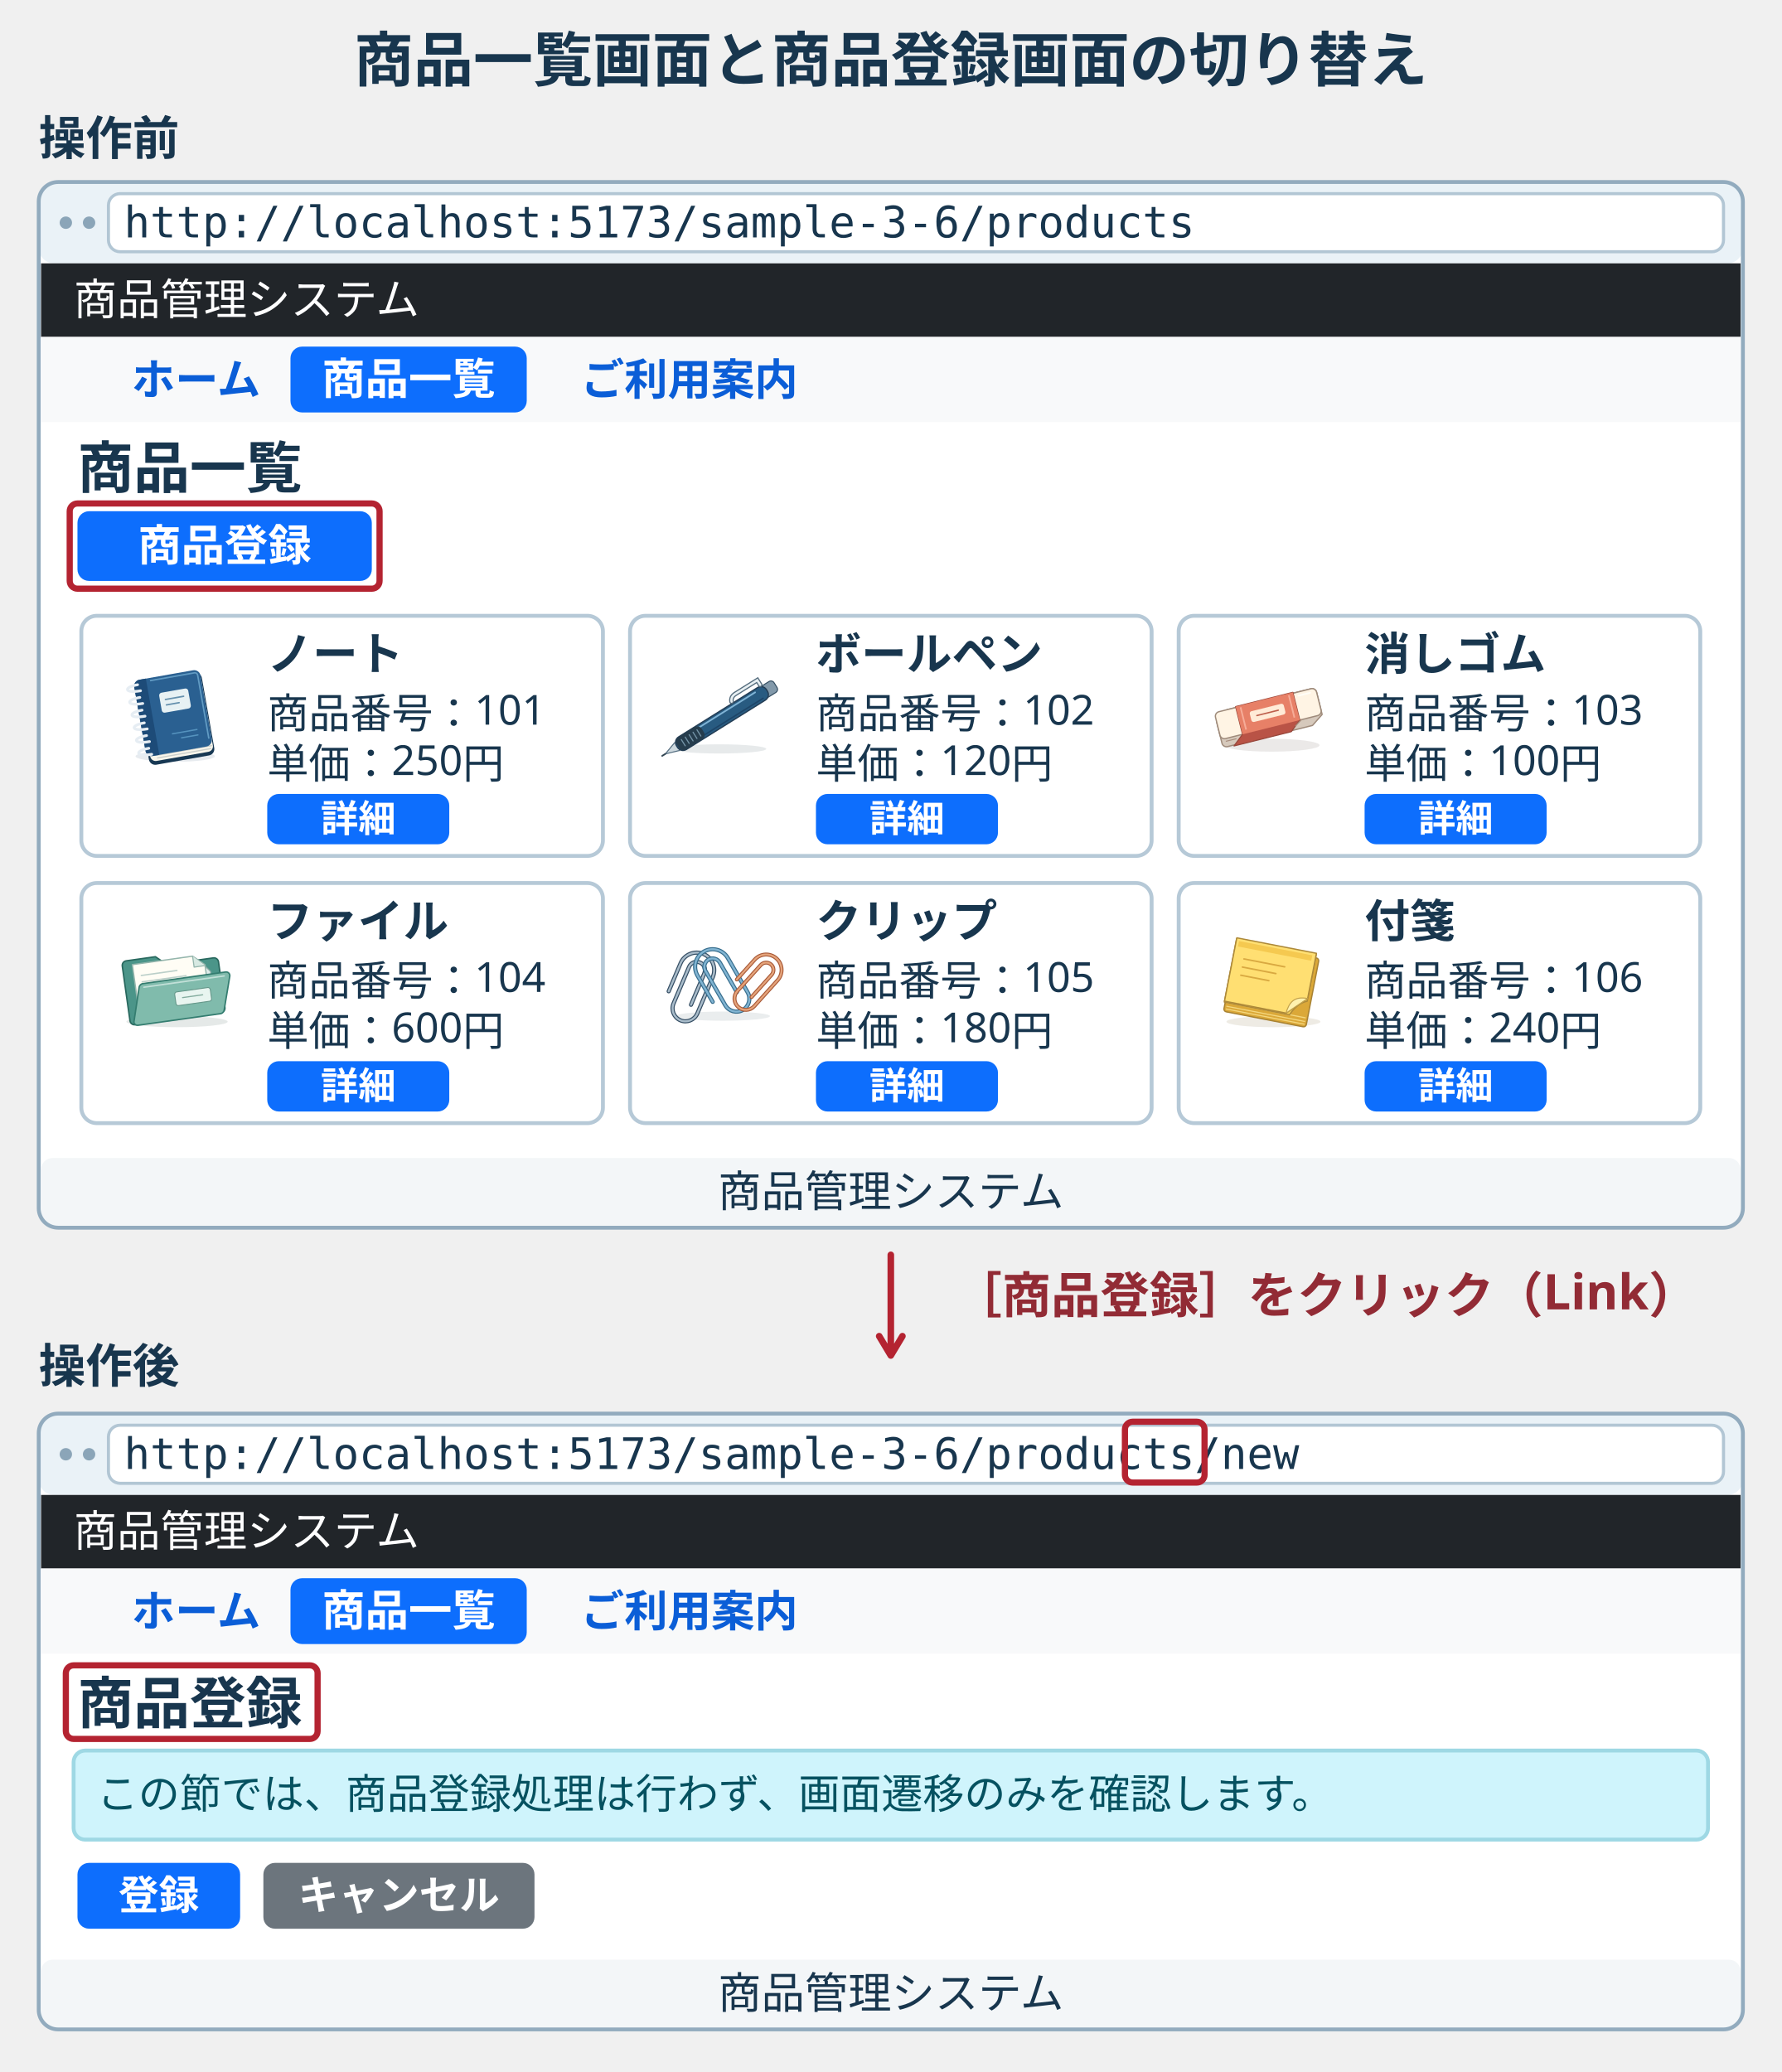
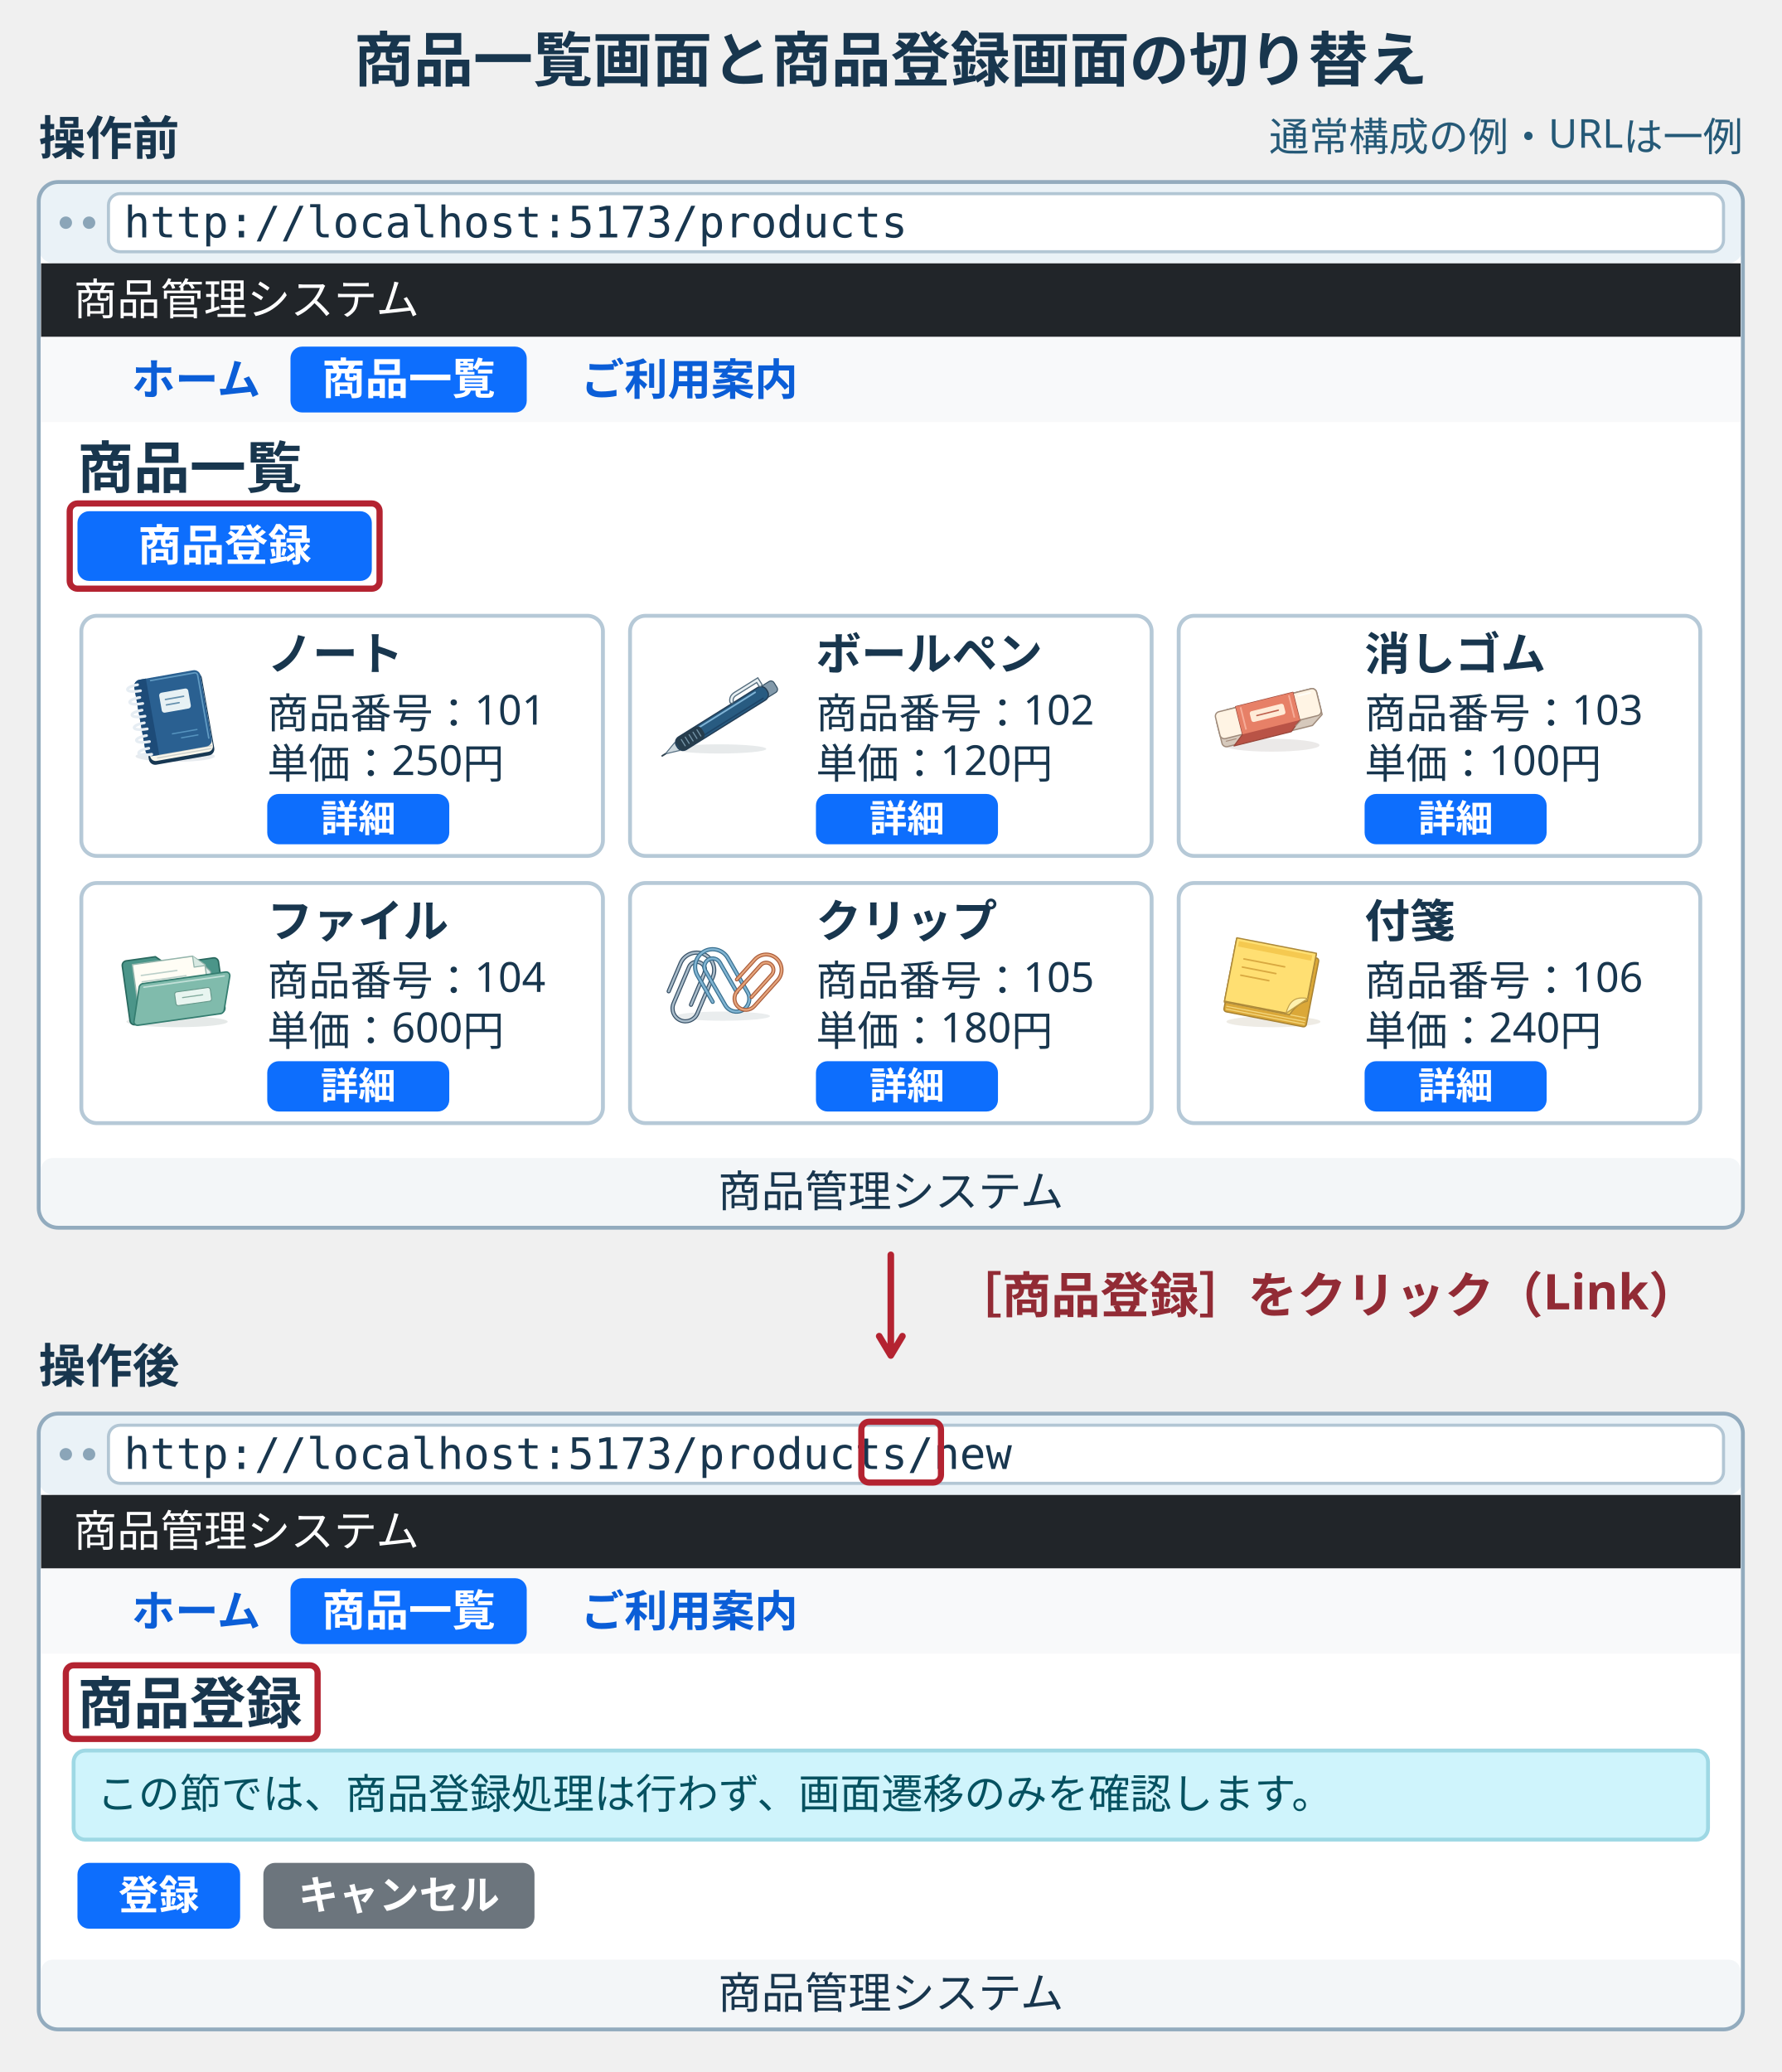
<svg xmlns="http://www.w3.org/2000/svg" width="460" height="535" viewBox="0 0 460 535" font-family="Meiryo, sans-serif" role="img">
  <text x="230" y="21" font-size="15.4" fill="#18364e" text-anchor="middle" font-weight="700">商品一覧画面と商品登録画面の切り替え</text>
  <text x="10" y="40" font-size="12.1" fill="#18364e" text-anchor="start" font-weight="700">操作前</text>
  <rect x="10" y="47" width="440" height="270" rx="4" fill="#fff" />
  <rect x="10" y="47" width="440" height="21" rx="4" fill="#eaf2f7" />
  <circle cx="17" cy="57.5" r="1.6" fill="#8ba5b8" />
  <circle cx="23" cy="57.5" r="1.6" fill="#8ba5b8" />
  <rect x="28" y="50" width="417" height="15" rx="3" fill="#fff" stroke="#b2c6d4" stroke-width="0.8" />
-   <text x="32.00 38.19 44.37 50.56 56.75 62.93 69.12 75.31 81.50 87.68 93.87 100.06 106.24 112.43 118.62 124.80 130.99 137.18 143.36 149.55 155.74 161.92 168.11 174.30 180.49 186.67 192.86 199.05 205.23 211.42 217.61 223.79 229.98 236.17 242.35 248.54 254.73 260.91 267.10 273.29 279.48" y="61.3" font-size="11.2" fill="#18364e" font-family="Consolas, MS Gothic, monospace" xml:space="preserve">http://localhost:5173/sample-3-6/products</text>
+   <text x="32.00 38.19 44.37 50.56 56.75 62.93 69.12 75.31 81.50 87.68 93.87 100.06 106.24 112.43 118.62 124.80 130.99 137.18 143.36 149.55 155.74 161.92 168.11 174.30 180.49 186.67 192.86 199.05 205.23 211.42" y="61.3" font-size="11.2" fill="#18364e" font-family="Consolas, MS Gothic, monospace" xml:space="preserve">http://localhost:5173/products</text>
  <rect x="10.6" y="68" width="438.8" height="19" rx="0" fill="#212529" />
  <text x="19" y="81.3" font-size="11.2" fill="#fff" text-anchor="start">商品管理システム</text>
  <rect x="10.6" y="87" width="438.8" height="22" rx="0" fill="#f8f9fa" />
  <text x="34" y="102" font-size="11.2" fill="#0b5ed7" text-anchor="start" font-weight="700">ホーム</text>
  <rect x="75" y="89.5" width="61" height="17" rx="3" fill="#0d6efd" />
  <text x="105.5" y="101.808" font-size="11.2" fill="#fff" text-anchor="middle" font-weight="700">商品一覧</text>
  <text x="150" y="102" font-size="11.2" fill="#0b5ed7" text-anchor="start" font-weight="700">ご利用案内</text>
  <rect x="10.6" y="299" width="438.8" height="17.5" rx="3" fill="#f3f6f8" />
  <text x="230.0" y="311.6" font-size="11.2" fill="#18364e" text-anchor="middle">商品管理システム</text>
  <rect x="10" y="47" width="440" height="270" rx="5" fill="none" stroke="#92abbe" stroke-width="1" />
  <text x="20" y="126" font-size="14.5" fill="#18364e" text-anchor="start" font-weight="700">商品一覧</text>
  <rect x="20" y="132" width="76" height="18" rx="3" fill="#0d6efd" />
  <text x="58.0" y="144.808" font-size="11.2" fill="#fff" text-anchor="middle" font-weight="700">商品登録</text>
  <rect x="18" y="130" width="80" height="22" rx="2" fill="none" stroke="#b42331" stroke-width="1.6" />
  <rect x="21.0" y="159" width="134.67" height="62" rx="4" fill="#fff" stroke="#b6c9d7" stroke-width="1" />
  <g transform="translate(25.0 171) scale(0.238)">
    <ellipse cx="85" cy="102" rx="43" ry="6" fill="#24456b" opacity=".11" />
    <g transform="rotate(-10 84 60)">
      <rect x="49" y="16" width="72" height="91" rx="7" fill="#173853" />
      <rect x="51" y="18" width="69" height="85" rx="6" fill="#f9f6eb" />
      <path d="M58 97h61m-61 3h60" fill="none" stroke="#cbcfcb" stroke-width="1.3" />
      <rect x="47" y="13" width="73" height="84" rx="7" fill="#2a6091" />
      <path d="M54 13h7v84h-7a7 7 0 0 1-7-7V20a7 7 0 0 1 7-7Z" fill="#1d4b78" />
      <path d="M65 16h49a3 3 0 0 1 3 3v70" fill="none" stroke="#619bc3" stroke-width="1.6" />
      <rect x="72" y="31" width="32" height="22" rx="3" fill="#e7f1f4" />
      <path d="M78 39h20m-20 6h14" stroke="#6590ad" stroke-width="1.6" stroke-linecap="round" />
      <path d="M79 77h27m-18 6h18" stroke="#5593be" stroke-width="1.4" stroke-linecap="round" />
      <g fill="none" stroke="#e6edf3" stroke-width="3" stroke-linecap="round">
        <path d="M53 25c-18 0-18-7-2-7m2 21c-18 0-18-7-2-7m2 21c-18 0-18-7-2-7m2 21c-18 0-18-7-2-7m2 21c-18 0-18-7-2-7m2 21c-18 0-18-7-2-7" />
      </g>
    </g>
  </g>
  <text x="69.0" y="173" font-size="11.7" fill="#18364e" text-anchor="start" font-weight="700">ノート</text>
  <text x="69.0" y="188" font-size="10.7" fill="#18364e" text-anchor="start">商品番号：101</text>
  <text x="69.0" y="201" font-size="10.7" fill="#18364e" text-anchor="start">単価：250円</text>
  <rect x="69.0" y="205" width="47" height="13" rx="3" fill="#0d6efd" />
  <text x="92.5" y="214.798" font-size="9.7" fill="#fff" text-anchor="middle" font-weight="700">詳細</text>
  <rect x="162.67" y="159" width="134.67" height="62" rx="4" fill="#fff" stroke="#b6c9d7" stroke-width="1" />
  <g transform="translate(166.67 171) scale(0.238)">
    <ellipse cx="80" cy="94" rx="51" ry="5" fill="#22424d" opacity=".11" />
    <g transform="rotate(-32 84 58)">
      <path d="M24 55 9 60l15 5 8-5Z" fill="#cdd8de" stroke="#536c7f" stroke-width="1.1" />
      <path d="M9 60H5" stroke="#334653" stroke-width="1.8" stroke-linecap="round" />
      <rect x="133" y="53" width="17" height="14" rx="4" fill="#8299aa" stroke="#344e61" stroke-width="1.1" />
      <rect x="24" y="52" width="115" height="16" rx="7" fill="#285b81" stroke="#233d55" stroke-width="1.4" />
      <path d="M30 55h97" stroke="#80b4d6" stroke-width="1.8" stroke-linecap="round" />
      <path d="M33 65h98" stroke="#1d4568" stroke-width="1.6" stroke-linecap="round" />
      <rect x="25" y="52" width="32" height="16" rx="6" fill="#263d4d" />
      <path d="M32 56v8m5-8v8m5-8v8m5-8v8m5-8v8" stroke="#7595a8" stroke-width="1.2" stroke-linecap="round" />
      <path d="M136 51v-6h-28q-6 0-8 5" fill="none" stroke="#556c7d" stroke-width="5" stroke-linecap="round" />
      <path d="M136 51v-6h-28q-6 0-8 5" fill="none" stroke="#e8f0f3" stroke-width="2.5" stroke-linecap="round" />
    </g>
  </g>
  <text x="210.67" y="173" font-size="11.7" fill="#18364e" text-anchor="start" font-weight="700">ボールペン</text>
  <text x="210.67" y="188" font-size="10.7" fill="#18364e" text-anchor="start">商品番号：102</text>
  <text x="210.67" y="201" font-size="10.7" fill="#18364e" text-anchor="start">単価：120円</text>
  <rect x="210.67" y="205" width="47" height="13" rx="3" fill="#0d6efd" />
  <text x="234.17" y="214.798" font-size="9.7" fill="#fff" text-anchor="middle" font-weight="700">詳細</text>
  <rect x="304.33" y="159" width="134.67" height="62" rx="4" fill="#fff" stroke="#b6c9d7" stroke-width="1" />
  <g transform="translate(308.33 171) scale(0.238)">
    <ellipse cx="84" cy="90" rx="52" ry="7" fill="#4b3931" opacity=".11" />
    <g transform="rotate(-14 84 60)">
      <path d="M39 40h94a5 5 0 0 1 5 5v25l-13 9H30a5 5 0 0 1-5-5V50Z" fill="#d6c9bc" stroke="#9f8b7b" stroke-width="1.4" stroke-linejoin="round" />
      <rect x="25" y="40" width="113" height="30" rx="5" fill="#fff4e4" stroke="#9f8b7b" stroke-width="1.4" />
      <path d="M49 39h64v31l-12 10H37l12-10Z" fill="#b95346" stroke="#98473b" stroke-width="1.2" stroke-linejoin="round" />
      <path d="M49 39h64v31H49Z" fill="#e78067" />
      <path d="M54 41v25m54-25v25" stroke="#f6ac98" stroke-width="1.8" />
      <rect x="62" y="48" width="38" height="12" rx="2.5" fill="#ffebd7" />
      <path d="M69 54h24" stroke="#bd5f4c" stroke-width="1.5" stroke-linecap="round" />
      <path d="M118 44h13" stroke="#fffdf7" stroke-width="1.9" stroke-linecap="round" />
      <path d="M30 73h11m66 2 8-5" stroke="#a88f7e" stroke-width="1.1" stroke-linecap="round" />
    </g>
  </g>
  <text x="352.33" y="173" font-size="11.7" fill="#18364e" text-anchor="start" font-weight="700">消しゴム</text>
  <text x="352.33" y="188" font-size="10.7" fill="#18364e" text-anchor="start">商品番号：103</text>
  <text x="352.33" y="201" font-size="10.7" fill="#18364e" text-anchor="start">単価：100円</text>
  <rect x="352.33" y="205" width="47" height="13" rx="3" fill="#0d6efd" />
  <text x="375.83" y="214.798" font-size="9.7" fill="#fff" text-anchor="middle" font-weight="700">詳細</text>
  <rect x="21.0" y="228" width="134.67" height="62" rx="4" fill="#fff" stroke="#b6c9d7" stroke-width="1" />
  <g transform="translate(25.0 240) scale(0.238)">
    <ellipse cx="87" cy="100" rx="55" ry="6" fill="#24473c" opacity=".12" />
    <g transform="rotate(-8 84 60)" stroke-linejoin="round">
      <path d="M31 32a5 5 0 0 1 5-5h32l11 10h51a5 5 0 0 1 5 5v50a5 5 0 0 1-5 5H36a5 5 0 0 1-5-5Z" fill="#4b9589" stroke="#28685e" stroke-width="1.6" />
      <path d="M48 41h69l8 10v36H48Z" fill="#dfece9" stroke="#89a9a3" stroke-width="1.2" />
      <path d="M42 32h66l12 11v40H42Z" fill="#fffdf5" stroke="#94b5ac" stroke-width="1.4" />
      <path d="M108 32v12h12" fill="#d7e9e2" stroke="#94b5ac" stroke-width="1.2" />
      <path d="M50 45h39m-39 7h48m-48 7h35" stroke="#bbcfc9" stroke-width="1.5" stroke-linecap="round" />
      <path d="M35 94 46 57a5 5 0 0 1 4-3h91a4 4 0 0 1 4 5l-11 35a5 5 0 0 1-4 4H39a4 4 0 0 1-4-4Z" fill="#80bbac" stroke="#347d70" stroke-width="1.6" />
      <path d="M51 58h88" stroke="#c2e0d8" stroke-width="1.6" stroke-linecap="round" />
      <rect x="83" y="68" width="39" height="15" rx="2.5" fill="#e8f5f0" stroke="#649789" stroke-width="1" />
      <path d="M91 75h22" stroke="#83ac9e" stroke-width="1.25" stroke-linecap="round" />
    </g>
  </g>
  <text x="69.0" y="242" font-size="11.7" fill="#18364e" text-anchor="start" font-weight="700">ファイル</text>
  <text x="69.0" y="257" font-size="10.7" fill="#18364e" text-anchor="start">商品番号：104</text>
  <text x="69.0" y="270" font-size="10.7" fill="#18364e" text-anchor="start">単価：600円</text>
  <rect x="69.0" y="274" width="47" height="13" rx="3" fill="#0d6efd" />
  <text x="92.5" y="283.798" font-size="9.7" fill="#fff" text-anchor="middle" font-weight="700">詳細</text>
  <rect x="162.67" y="228" width="134.67" height="62" rx="4" fill="#fff" stroke="#b6c9d7" stroke-width="1" />
  <g transform="translate(166.67 240) scale(0.238)">
    <ellipse cx="84" cy="94" rx="51" ry="5" fill="#294653" opacity=".10" />
    <g fill="none" stroke-linecap="round" stroke-linejoin="round">
      <g transform="translate(6 7) rotate(23 48 56)">
        <path d="M51 75V38a9 9 0 0 0-18 0v43a14 14 0 0 0 28 0V38a19 19 0 0 0-38 0v33" stroke="#344d63" stroke-width="4.5" />
        <path d="M51 75V38a9 9 0 0 0-18 0v43a14 14 0 0 0 28 0V38a19 19 0 0 0-38 0v33" stroke="#a9bcca" stroke-width="2.3" />
      </g>
      <g transform="translate(39 -3) rotate(-30 48 56)">
        <path d="M51 75V38a9 9 0 0 0-18 0v43a14 14 0 0 0 28 0V38a19 19 0 0 0-38 0v33" stroke="#366d8d" stroke-width="4.5" />
        <path d="M51 75V38a9 9 0 0 0-18 0v43a14 14 0 0 0 28 0V38a19 19 0 0 0-38 0v33" stroke="#81b4d2" stroke-width="2.3" />
      </g>
      <g transform="translate(76 12) rotate(42 48 56) scale(.88)">
        <path d="M51 75V38a9 9 0 0 0-18 0v43a14 14 0 0 0 28 0V38a19 19 0 0 0-38 0v33" stroke="#a85937" stroke-width="4.8" />
        <path d="M51 75V38a9 9 0 0 0-18 0v43a14 14 0 0 0 28 0V38a19 19 0 0 0-38 0v33" stroke="#e5a47b" stroke-width="2.4" />
      </g>
    </g>
  </g>
  <text x="210.67" y="242" font-size="11.7" fill="#18364e" text-anchor="start" font-weight="700">クリップ</text>
  <text x="210.67" y="257" font-size="10.7" fill="#18364e" text-anchor="start">商品番号：105</text>
  <text x="210.67" y="270" font-size="10.7" fill="#18364e" text-anchor="start">単価：180円</text>
  <rect x="210.67" y="274" width="47" height="13" rx="3" fill="#0d6efd" />
  <text x="234.17" y="283.798" font-size="9.7" fill="#fff" text-anchor="middle" font-weight="700">詳細</text>
  <rect x="304.33" y="228" width="134.67" height="62" rx="4" fill="#fff" stroke="#b6c9d7" stroke-width="1" />
  <g transform="translate(308.33 240) scale(0.238)">
    <ellipse cx="86" cy="100" rx="51" ry="6" fill="#6b551d" opacity=".12" />
    <g transform="rotate(11 83 61)" stroke-linejoin="round">
      <rect x="38" y="22" width="91" height="76" rx="3" fill="#dba838" stroke="#a88232" stroke-width="1.4" />
      <path d="M40 88h87m-87 4h87m-87 3h87" stroke="#f4d77e" stroke-width="1.2" />
      <path d="M37 18h88v52q-10 4-16 18H37Z" fill="#f7d35c" stroke="#ad8939" stroke-width="1.4" />
      <path d="M37 17h88v50l-20 20H37Z" fill="#ffdf72" stroke="#ad8939" stroke-width="1.4" />
      <path d="M105 87c1-12 5-20 20-20l-20 20Z" fill="#fff1ae" stroke="#c2a14b" stroke-width="1.1" />
      <path d="M40 20h81v6H40Z" fill="#f5c950" />
      <path d="M49 38h45m-45 9h37m-37 9h31" stroke="#d9a941" stroke-width="1.7" stroke-linecap="round" />
    </g>
  </g>
  <text x="352.33" y="242" font-size="11.7" fill="#18364e" text-anchor="start" font-weight="700">付箋</text>
  <text x="352.33" y="257" font-size="10.7" fill="#18364e" text-anchor="start">商品番号：106</text>
  <text x="352.33" y="270" font-size="10.7" fill="#18364e" text-anchor="start">単価：240円</text>
  <rect x="352.33" y="274" width="47" height="13" rx="3" fill="#0d6efd" />
  <text x="375.83" y="283.798" font-size="9.7" fill="#fff" text-anchor="middle" font-weight="700">詳細</text>
  <path d="M230 324L230 350M233.00 345.00L230 350L227.00 345.00" fill="none" stroke="#b42331" stroke-width="1.7" stroke-linecap="round" stroke-linejoin="round" />
  <text x="246" y="339" font-size="12.7" fill="#922b35" text-anchor="start" font-weight="700">［商品登録］をクリック（Link）</text>
  <text x="10" y="357" font-size="12.1" fill="#18364e" text-anchor="start" font-weight="700">操作後</text>
  <rect x="10" y="365" width="440" height="159" rx="4" fill="#fff" />
  <rect x="10" y="365" width="440" height="21" rx="4" fill="#eaf2f7" />
  <circle cx="17" cy="375.5" r="1.6" fill="#8ba5b8" />
  <circle cx="23" cy="375.5" r="1.6" fill="#8ba5b8" />
  <rect x="28" y="368" width="417" height="15" rx="3" fill="#fff" stroke="#b2c6d4" stroke-width="0.8" />
-   <text x="32.00 38.19 44.37 50.56 56.75 62.93 69.12 75.31 81.50 87.68 93.87 100.06 106.24 112.43 118.62 124.80 130.99 137.18 143.36 149.55 155.74 161.92 168.11 174.30 180.49 186.67 192.86 199.05 205.23 211.42 217.61 223.79 229.98 236.17 242.35 248.54 254.73 260.91 267.10 273.29 279.48 285.66 291.85 298.04 304.22" y="379.3" font-size="11.2" fill="#18364e" font-family="Consolas, MS Gothic, monospace" xml:space="preserve">http://localhost:5173/sample-3-6/products/new</text>
-   <rect x="290.45" y="367.1" width="20.56" height="15.7" rx="2" fill="none" stroke="#b42331" stroke-width="1.6" />
+   <text x="32.00 38.19 44.37 50.56 56.75 62.93 69.12 75.31 81.50 87.68 93.87 100.06 106.24 112.43 118.62 124.80 130.99 137.18 143.36 149.55 155.74 161.92 168.11 174.30 180.49 186.67 192.86 199.05 205.23 211.42 217.61 223.79 229.98 236.17" y="379.3" font-size="11.2" fill="#18364e" font-family="Consolas, MS Gothic, monospace" xml:space="preserve">http://localhost:5173/products/new</text>
+   <rect x="222.39" y="367.1" width="20.56" height="15.7" rx="2" fill="none" stroke="#b42331" stroke-width="1.6" />
  <rect x="10.6" y="386" width="438.8" height="19" rx="0" fill="#212529" />
  <text x="19" y="399.3" font-size="11.2" fill="#fff" text-anchor="start">商品管理システム</text>
  <rect x="10.6" y="405" width="438.8" height="22" rx="0" fill="#f8f9fa" />
  <text x="34" y="420" font-size="11.2" fill="#0b5ed7" text-anchor="start" font-weight="700">ホーム</text>
  <rect x="75" y="407.5" width="61" height="17" rx="3" fill="#0d6efd" />
  <text x="105.5" y="419.808" font-size="11.2" fill="#fff" text-anchor="middle" font-weight="700">商品一覧</text>
  <text x="150" y="420" font-size="11.2" fill="#0b5ed7" text-anchor="start" font-weight="700">ご利用案内</text>
  <rect x="10.6" y="506" width="438.8" height="17.5" rx="3" fill="#f3f6f8" />
  <text x="230.0" y="518.6" font-size="11.2" fill="#18364e" text-anchor="middle">商品管理システム</text>
  <rect x="10" y="365" width="440" height="159" rx="5" fill="none" stroke="#92abbe" stroke-width="1" />
  <text x="20" y="445" font-size="14.5" fill="#18364e" text-anchor="start" font-weight="700">商品登録</text>
  <rect x="19" y="452" width="422" height="23" rx="3" fill="#cff4fc" stroke="#9ed8e4" stroke-width="1" />
  <text x="25" y="467" font-size="10.7" fill="#055160" text-anchor="start">この節では、商品登録処理は行わず、画面遷移のみを確認します。</text>
  <rect x="20" y="481" width="42" height="17" rx="3" fill="#0d6efd" />
  <text x="41.0" y="493.036" font-size="10.4" fill="#fff" text-anchor="middle" font-weight="700">登録</text>
  <rect x="68" y="481" width="70" height="17" rx="3" fill="#6c757d" />
  <text x="103.0" y="493.036" font-size="10.4" fill="#fff" text-anchor="middle" font-weight="700">キャンセル</text>
  <rect x="17" y="430" width="65" height="19" rx="2" fill="none" stroke="#b42331" stroke-width="1.6" />
+   <text x="450" y="39" font-size="10.3" fill="#255977" text-anchor="end" font-weight="400">通常構成の例・URLは一例</text>
</svg>
